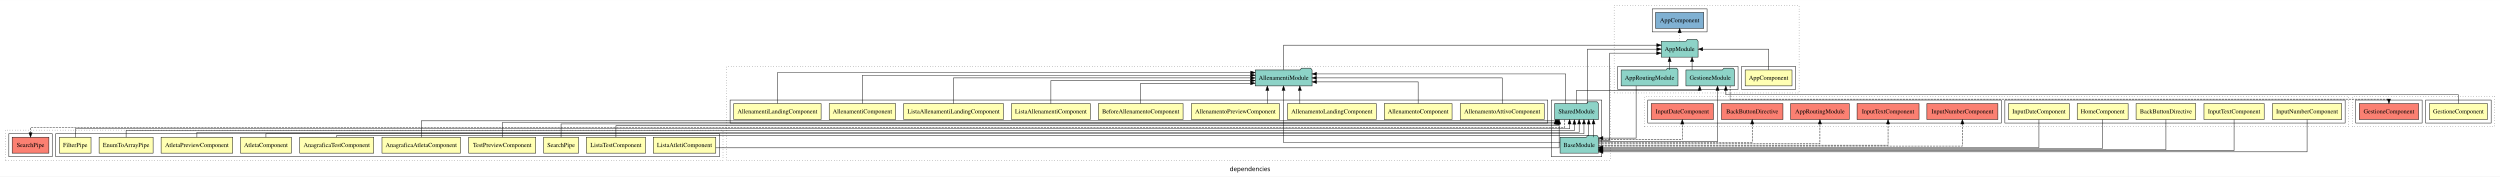
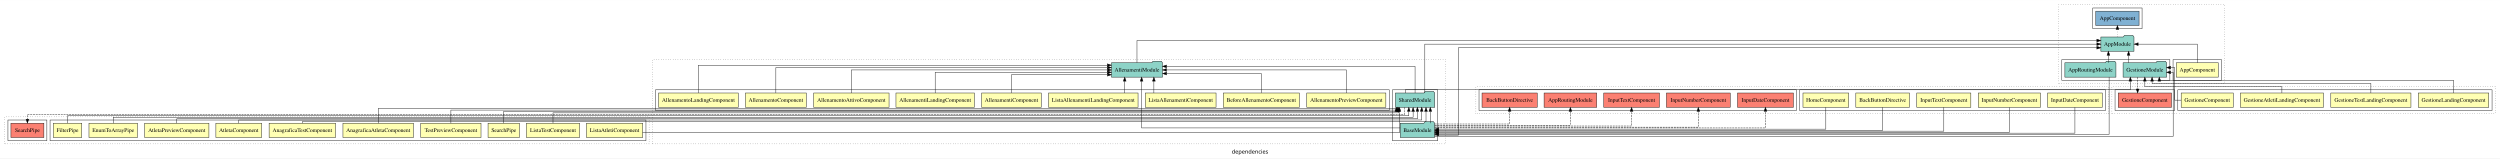
- <svg xmlns="http://www.w3.org/2000/svg" width="5650pt" height="399pt" viewBox="0.00 0.00 5650.00 398.80">
+ <svg xmlns="http://www.w3.org/2000/svg" width="6293pt" height="399pt" viewBox="0.00 0.00 6293.00 398.80">
  <g id="graph0" class="graph" transform="scale(1 1) rotate(0) translate(4 394.8)">
-     <polygon fill="white" stroke="transparent" points="-4,4 -4,-394.8 5646,-394.8 5646,4 -4,4" />
-     <text text-anchor="middle" x="2821" y="-8.2" font-family="sans-serif" font-size="14.00">dependencies</text>
+     <polygon fill="white" stroke="transparent" points="-4,4 -4,-394.8 6289,-394.8 6289,4 -4,4" />
+     <text text-anchor="middle" x="3142.5" y="-8.2" font-family="sans-serif" font-size="14.00">dependencies</text>
    <g id="clust1" class="cluster">
-       <polygon fill="none" stroke="black" stroke-dasharray="1,5" points="1638,-32.8 1638,-244.8 3636,-244.8 3636,-32.8 1638,-32.8" />
+       <polygon fill="none" stroke="black" stroke-dasharray="1,5" points="1638,-32.8 1638,-244.8 3635,-244.8 3635,-32.8 1638,-32.8" />
    </g>
    <g id="clust2" class="cluster">
-       <polygon fill="none" stroke="black" points="1646,-116.8 1646,-168.8 3494,-168.8 3494,-116.8 1646,-116.8" />
+       <polygon fill="none" stroke="black" points="1646,-116.8 1646,-168.8 3493,-168.8 3493,-116.8 1646,-116.8" />
    </g>
    <g id="clust12" class="cluster">
-       <polygon fill="none" stroke="black" points="3502,-40.8 3502,-168.8 3616,-168.8 3616,-40.8 3502,-40.8" />
+       <polygon fill="none" stroke="black" points="3501,-40.8 3501,-168.8 3615,-168.8 3615,-40.8 3501,-40.8" />
    </g>
    <g id="clust16" class="cluster">
-       <polygon fill="none" stroke="black" stroke-dasharray="1,5" points="3644,-184.8 3644,-382.8 4062,-382.8 4062,-184.8 3644,-184.8" />
+       <polygon fill="none" stroke="black" stroke-dasharray="1,5" points="5178,-184.8 5178,-382.8 5596,-382.8 5596,-184.8 5178,-184.8" />
    </g>
    <g id="clust17" class="cluster">
-       <polygon fill="none" stroke="black" points="3932,-192.8 3932,-244.8 4054,-244.8 4054,-192.8 3932,-192.8" />
+       <polygon fill="none" stroke="black" points="5466,-192.8 5466,-244.8 5588,-244.8 5588,-192.8 5466,-192.8" />
    </g>
    <g id="clust19" class="cluster">
-       <polygon fill="none" stroke="black" points="3652,-192.8 3652,-244.8 3924,-244.8 3924,-192.8 3652,-192.8" />
+       <polygon fill="none" stroke="black" points="5186,-192.8 5186,-244.8 5458,-244.8 5458,-192.8 5186,-192.8" />
    </g>
    <g id="clust21" class="cluster">
-       <polygon fill="none" stroke="black" points="3730,-322.8 3730,-374.8 3854,-374.8 3854,-322.8 3730,-322.8" />
+       <polygon fill="none" stroke="black" points="5264,-322.8 5264,-374.8 5388,-374.8 5388,-322.8 5264,-322.8" />
    </g>
    <g id="clust29" class="cluster">
-       <polygon fill="none" stroke="black" stroke-dasharray="1,5" points="3712,-108.8 3712,-176.8 5304,-176.8 5304,-108.8 3712,-108.8" />
+       <polygon fill="none" stroke="black" stroke-dasharray="1,5" points="3711,-108.8 3711,-176.8 5304,-176.8 5304,-108.8 3711,-108.8" />
    </g>
    <g id="clust30" class="cluster">
-       <polygon fill="none" stroke="black" points="4527,-116.8 4527,-168.8 5296,-168.8 5296,-116.8 4527,-116.8" />
+       <polygon fill="none" stroke="black" points="4526,-116.8 4526,-168.8 5296,-168.8 5296,-116.8 4526,-116.8" />
    </g>
    <g id="clust37" class="cluster">
-       <polygon fill="none" stroke="black" points="3720,-116.8 3720,-168.8 4519,-168.8 4519,-116.8 3720,-116.8" />
+       <polygon fill="none" stroke="black" points="3719,-116.8 3719,-168.8 4518,-168.8 4518,-116.8 3719,-116.8" />
    </g>
    <g id="clust40" class="cluster">
-       <polygon fill="none" stroke="black" stroke-dasharray="1,5" points="5312,-108.8 5312,-176.8 5634,-176.8 5634,-108.8 5312,-108.8" />
+       <polygon fill="none" stroke="black" stroke-dasharray="1,5" points="5312,-108.8 5312,-176.8 6277,-176.8 6277,-108.8 5312,-108.8" />
    </g>
    <g id="clust41" class="cluster">
-       <polygon fill="none" stroke="black" points="5478,-116.8 5478,-168.8 5626,-168.8 5626,-116.8 5478,-116.8" />
-     </g>
-     <g id="clust44" class="cluster">
+       <polygon fill="none" stroke="black" points="5478,-116.8 5478,-168.8 6269,-168.8 6269,-116.8 5478,-116.8" />
+     </g>
+     <g id="clust47" class="cluster">
      <polygon fill="none" stroke="black" points="5320,-116.8 5320,-168.8 5470,-168.8 5470,-116.8 5320,-116.8" />
    </g>
-     <g id="clust47" class="cluster">
+     <g id="clust50" class="cluster">
      <polygon fill="none" stroke="black" stroke-dasharray="1,5" points="8,-32.8 8,-100.8 1630,-100.8 1630,-32.8 8,-32.8" />
    </g>
-     <g id="clust48" class="cluster">
+     <g id="clust51" class="cluster">
      <polygon fill="none" stroke="black" points="122,-40.8 122,-92.8 1622,-92.8 1622,-40.8 122,-40.8" />
    </g>
-     <g id="clust60" class="cluster">
+     <g id="clust63" class="cluster">
      <polygon fill="none" stroke="black" points="16,-40.8 16,-92.8 114,-92.8 114,-40.8 16,-40.8" />
    </g>
    <g id="node1" class="node">
-       <polygon fill="#ffffb3" stroke="black" points="2020.04,-160.8 1869.96,-160.8 1869.96,-124.8 2020.04,-124.8 2020.04,-160.8" />
-       <text text-anchor="middle" x="1945" y="-138.6" font-family="Times,serif" font-size="14.00">AllenamentiComponent</text>
+       <polygon fill="#ffffb3" stroke="black" points="2617.04,-160.8 2466.96,-160.8 2466.96,-124.8 2617.04,-124.8 2617.04,-160.8" />
+       <text text-anchor="middle" x="2542" y="-138.6" font-family="Times,serif" font-size="14.00">AllenamentiComponent</text>
    </g>
    <g id="node10" class="node">
-       <polygon fill="#8dd3c7" stroke="black" points="2961.25,-236.8 2958.25,-240.8 2937.25,-240.8 2934.25,-236.8 2832.75,-236.8 2832.75,-200.8 2961.25,-200.8 2961.25,-236.8" />
-       <text text-anchor="middle" x="2897" y="-214.6" font-family="Times,serif" font-size="14.00">AllenamentiModule</text>
+       <polygon fill="#8dd3c7" stroke="black" points="2922.25,-236.8 2919.25,-240.8 2898.25,-240.8 2895.25,-236.8 2793.75,-236.8 2793.75,-200.8 2922.25,-200.8 2922.25,-236.8" />
+       <text text-anchor="middle" x="2858" y="-214.6" font-family="Times,serif" font-size="14.00">AllenamentiModule</text>
    </g>
    <g id="edge1" class="edge">
-       <path fill="none" stroke="black" d="M1945,-161C1945,-185.16 1945,-224.8 1945,-224.8 1945,-224.8 2822.69,-224.8 2822.69,-224.8" />
-       <polygon fill="black" stroke="black" points="2822.69,-228.3 2832.69,-224.8 2822.69,-221.3 2822.69,-228.3" />
+       <path fill="none" stroke="black" d="M2542,-160.97C2542,-179.89 2542,-206.8 2542,-206.8 2542,-206.8 2783.67,-206.8 2783.67,-206.8" />
+       <polygon fill="black" stroke="black" points="2783.67,-210.3 2793.67,-206.8 2783.67,-203.3 2783.67,-210.3" />
    </g>
    <g id="node2" class="node">
-       <polygon fill="#ffffb3" stroke="black" points="1851.69,-160.8 1654.31,-160.8 1654.31,-124.8 1851.69,-124.8 1851.69,-160.8" />
-       <text text-anchor="middle" x="1753" y="-138.6" font-family="Times,serif" font-size="14.00">AllenamentiLandingComponent</text>
+       <polygon fill="#ffffb3" stroke="black" points="2448.69,-160.8 2251.31,-160.8 2251.31,-124.8 2448.69,-124.8 2448.69,-160.8" />
+       <text text-anchor="middle" x="2350" y="-138.6" font-family="Times,serif" font-size="14.00">AllenamentiLandingComponent</text>
    </g>
    <g id="edge2" class="edge">
-       <path fill="none" stroke="black" d="M1753,-161.03C1753,-186.81 1753,-230.8 1753,-230.8 1753,-230.8 2822.63,-230.8 2822.63,-230.8" />
-       <polygon fill="black" stroke="black" points="2822.63,-234.3 2832.63,-230.8 2822.63,-227.3 2822.63,-234.3" />
+       <path fill="none" stroke="black" d="M2350,-160.83C2350,-181.57 2350,-212.8 2350,-212.8 2350,-212.8 2783.66,-212.8 2783.66,-212.8" />
+       <polygon fill="black" stroke="black" points="2783.66,-216.3 2793.66,-212.8 2783.66,-209.3 2783.66,-216.3" />
    </g>
    <g id="node3" class="node">
-       <polygon fill="#ffffb3" stroke="black" points="3485.92,-160.8 3296.08,-160.8 3296.08,-124.8 3485.92,-124.8 3485.92,-160.8" />
-       <text text-anchor="middle" x="3391" y="-138.6" font-family="Times,serif" font-size="14.00">AllenamentoAttivoComponent</text>
+       <polygon fill="#ffffb3" stroke="black" points="2233.92,-160.8 2044.08,-160.8 2044.08,-124.8 2233.92,-124.8 2233.92,-160.8" />
+       <text text-anchor="middle" x="2139" y="-138.6" font-family="Times,serif" font-size="14.00">AllenamentoAttivoComponent</text>
    </g>
    <g id="edge3" class="edge">
-       <path fill="none" stroke="black" d="M3391,-160.81C3391,-183.29 3391,-218.8 3391,-218.8 3391,-218.8 2971.33,-218.8 2971.33,-218.8" />
-       <polygon fill="black" stroke="black" points="2971.33,-215.3 2961.33,-218.8 2971.33,-222.3 2971.33,-215.3" />
+       <path fill="none" stroke="black" d="M2139,-160.81C2139,-183.29 2139,-218.8 2139,-218.8 2139,-218.8 2783.56,-218.8 2783.56,-218.8" />
+       <polygon fill="black" stroke="black" points="2783.56,-222.3 2793.56,-218.8 2783.56,-215.3 2783.56,-222.3" />
    </g>
    <g id="node4" class="node">
-       <polygon fill="#ffffb3" stroke="black" points="3277.65,-160.8 3124.35,-160.8 3124.35,-124.8 3277.65,-124.8 3277.65,-160.8" />
-       <text text-anchor="middle" x="3201" y="-138.6" font-family="Times,serif" font-size="14.00">AllenamentoComponent</text>
+       <polygon fill="#ffffb3" stroke="black" points="2025.65,-160.8 1872.35,-160.8 1872.35,-124.8 2025.65,-124.8 2025.65,-160.8" />
+       <text text-anchor="middle" x="1949" y="-138.6" font-family="Times,serif" font-size="14.00">AllenamentoComponent</text>
    </g>
    <g id="edge4" class="edge">
-       <path fill="none" stroke="black" d="M3201,-161.11C3201,-180.95 3201,-209.8 3201,-209.8 3201,-209.8 2971.47,-209.8 2971.47,-209.8" />
-       <polygon fill="black" stroke="black" points="2971.47,-206.3 2961.47,-209.8 2971.47,-213.3 2971.47,-206.3" />
+       <path fill="none" stroke="black" d="M1949,-161C1949,-185.16 1949,-224.8 1949,-224.8 1949,-224.8 2783.72,-224.8 2783.72,-224.8" />
+       <polygon fill="black" stroke="black" points="2783.72,-228.3 2793.72,-224.8 2783.72,-221.3 2783.72,-228.3" />
    </g>
    <g id="node5" class="node">
-       <polygon fill="#ffffb3" stroke="black" points="3106.3,-160.8 2905.7,-160.8 2905.7,-124.8 3106.3,-124.8 3106.3,-160.8" />
-       <text text-anchor="middle" x="3006" y="-138.6" font-family="Times,serif" font-size="14.00">AllenamentoLandingComponent</text>
+       <polygon fill="#ffffb3" stroke="black" points="1854.3,-160.8 1653.7,-160.8 1653.7,-124.8 1854.3,-124.8 1854.3,-160.8" />
+       <text text-anchor="middle" x="1754" y="-138.6" font-family="Times,serif" font-size="14.00">AllenamentoLandingComponent</text>
    </g>
    <g id="edge5" class="edge">
-       <path fill="none" stroke="black" d="M2933.61,-160.81C2933.61,-160.81 2933.61,-190.65 2933.61,-190.65" />
-       <polygon fill="black" stroke="black" points="2930.11,-190.65 2933.61,-200.65 2937.11,-190.65 2930.11,-190.65" />
+       <path fill="none" stroke="black" d="M1754,-161.03C1754,-186.81 1754,-230.8 1754,-230.8 1754,-230.8 2783.47,-230.8 2783.47,-230.8" />
+       <polygon fill="black" stroke="black" points="2783.47,-234.3 2793.47,-230.8 2783.47,-227.3 2783.47,-234.3" />
    </g>
    <g id="node6" class="node">
-       <polygon fill="#ffffb3" stroke="black" points="2887.52,-160.8 2688.48,-160.8 2688.48,-124.8 2887.52,-124.8 2887.52,-160.8" />
-       <text text-anchor="middle" x="2788" y="-138.6" font-family="Times,serif" font-size="14.00">AllenamentoPreviewComponent</text>
+       <polygon fill="#ffffb3" stroke="black" points="3484.52,-160.8 3285.48,-160.8 3285.48,-124.8 3484.52,-124.8 3484.52,-160.8" />
+       <text text-anchor="middle" x="3385" y="-138.6" font-family="Times,serif" font-size="14.00">AllenamentoPreviewComponent</text>
    </g>
    <g id="edge6" class="edge">
-       <path fill="none" stroke="black" d="M2860.19,-160.81C2860.19,-160.81 2860.19,-190.65 2860.19,-190.65" />
-       <polygon fill="black" stroke="black" points="2856.69,-190.65 2860.19,-200.65 2863.69,-190.65 2856.69,-190.65" />
+       <path fill="none" stroke="black" d="M3385,-160.81C3385,-183.29 3385,-218.8 3385,-218.8 3385,-218.8 2932.36,-218.8 2932.36,-218.8" />
+       <polygon fill="black" stroke="black" points="2932.36,-215.3 2922.36,-218.8 2932.36,-222.3 2932.36,-215.3" />
    </g>
    <g id="node7" class="node">
-       <polygon fill="#ffffb3" stroke="black" points="2669.73,-160.8 2478.27,-160.8 2478.27,-124.8 2669.73,-124.8 2669.73,-160.8" />
-       <text text-anchor="middle" x="2574" y="-138.6" font-family="Times,serif" font-size="14.00">BeforeAllenamentoComponent</text>
+       <polygon fill="#ffffb3" stroke="black" points="3266.73,-160.8 3075.27,-160.8 3075.27,-124.8 3266.73,-124.8 3266.73,-160.8" />
+       <text text-anchor="middle" x="3171" y="-138.6" font-family="Times,serif" font-size="14.00">BeforeAllenamentoComponent</text>
    </g>
    <g id="edge7" class="edge">
-       <path fill="none" stroke="black" d="M2574,-160.97C2574,-179.89 2574,-206.8 2574,-206.8 2574,-206.8 2822.41,-206.8 2822.41,-206.8" />
-       <polygon fill="black" stroke="black" points="2822.41,-210.3 2832.41,-206.8 2822.41,-203.3 2822.41,-210.3" />
+       <path fill="none" stroke="black" d="M3171,-161.11C3171,-180.95 3171,-209.8 3171,-209.8 3171,-209.8 2932.47,-209.8 2932.47,-209.8" />
+       <polygon fill="black" stroke="black" points="2932.47,-206.3 2922.47,-209.8 2932.47,-213.3 2932.47,-206.3" />
    </g>
    <g id="node8" class="node">
-       <polygon fill="#ffffb3" stroke="black" points="2460.03,-160.8 2281.97,-160.8 2281.97,-124.8 2460.03,-124.8 2460.03,-160.8" />
-       <text text-anchor="middle" x="2371" y="-138.6" font-family="Times,serif" font-size="14.00">ListaAllenamentiComponent</text>
+       <polygon fill="#ffffb3" stroke="black" points="3057.03,-160.8 2878.97,-160.8 2878.97,-124.8 3057.03,-124.8 3057.03,-160.8" />
+       <text text-anchor="middle" x="2968" y="-138.6" font-family="Times,serif" font-size="14.00">ListaAllenamentiComponent</text>
    </g>
    <g id="edge8" class="edge">
-       <path fill="none" stroke="black" d="M2371,-160.83C2371,-181.57 2371,-212.8 2371,-212.8 2371,-212.8 2822.5,-212.8 2822.5,-212.8" />
-       <polygon fill="black" stroke="black" points="2822.5,-216.3 2832.5,-212.8 2822.5,-209.3 2822.5,-216.3" />
+       <path fill="none" stroke="black" d="M2900.56,-160.81C2900.56,-160.81 2900.56,-190.65 2900.56,-190.65" />
+       <polygon fill="black" stroke="black" points="2897.06,-190.65 2900.56,-200.65 2904.06,-190.65 2897.06,-190.65" />
    </g>
    <g id="node9" class="node">
-       <polygon fill="#ffffb3" stroke="black" points="2263.69,-160.8 2038.31,-160.8 2038.31,-124.8 2263.69,-124.8 2263.69,-160.8" />
-       <text text-anchor="middle" x="2151" y="-138.6" font-family="Times,serif" font-size="14.00">ListaAllenamentiLandingComponent</text>
+       <polygon fill="#ffffb3" stroke="black" points="2860.69,-160.8 2635.31,-160.8 2635.31,-124.8 2860.69,-124.8 2860.69,-160.8" />
+       <text text-anchor="middle" x="2748" y="-138.6" font-family="Times,serif" font-size="14.00">ListaAllenamentiLandingComponent</text>
    </g>
    <g id="edge9" class="edge">
-       <path fill="none" stroke="black" d="M2151,-160.81C2151,-183.29 2151,-218.8 2151,-218.8 2151,-218.8 2822.43,-218.8 2822.43,-218.8" />
-       <polygon fill="black" stroke="black" points="2822.43,-222.3 2832.43,-218.8 2822.43,-215.3 2822.43,-222.3" />
+       <path fill="none" stroke="black" d="M2827.11,-160.81C2827.11,-160.81 2827.11,-190.65 2827.11,-190.65" />
+       <polygon fill="black" stroke="black" points="2823.61,-190.65 2827.11,-200.65 2830.61,-190.65 2823.61,-190.65" />
    </g>
    <g id="node14" class="node">
-       <polygon fill="#8dd3c7" stroke="black" points="3833.66,-301.8 3830.66,-305.8 3809.66,-305.8 3806.66,-301.8 3750.34,-301.8 3750.34,-265.8 3833.66,-265.8 3833.66,-301.8" />
-       <text text-anchor="middle" x="3792" y="-279.6" font-family="Times,serif" font-size="14.00">AppModule</text>
+       <polygon fill="#8dd3c7" stroke="black" points="5367.66,-301.8 5364.66,-305.8 5343.66,-305.8 5340.66,-301.8 5284.34,-301.8 5284.34,-265.8 5367.66,-265.8 5367.66,-301.8" />
+       <text text-anchor="middle" x="5326" y="-279.6" font-family="Times,serif" font-size="14.00">AppModule</text>
    </g>
    <g id="edge13" class="edge">
-       <path fill="none" stroke="black" d="M2897,-237.09C2897,-259.01 2897,-292.8 2897,-292.8 2897,-292.8 3740.33,-292.8 3740.33,-292.8" />
-       <polygon fill="black" stroke="black" points="3740.33,-296.3 3750.33,-292.8 3740.33,-289.3 3740.33,-296.3" />
+       <path fill="none" stroke="black" d="M2858,-237.09C2858,-259.01 2858,-292.8 2858,-292.8 2858,-292.8 5274.2,-292.8 5274.2,-292.8" />
+       <polygon fill="black" stroke="black" points="5274.2,-296.3 5284.2,-292.8 5274.2,-289.3 5274.2,-296.3" />
    </g>
    <g id="node11" class="node">
-       <polygon fill="#8dd3c7" stroke="black" points="3608.26,-84.8 3605.26,-88.8 3584.26,-88.8 3581.26,-84.8 3521.74,-84.8 3521.74,-48.8 3608.26,-48.8 3608.26,-84.8" />
-       <text text-anchor="middle" x="3565" y="-62.6" font-family="Times,serif" font-size="14.00">BaseModule</text>
+       <polygon fill="#8dd3c7" stroke="black" points="3607.26,-84.8 3604.26,-88.8 3583.26,-88.8 3580.26,-84.8 3520.74,-84.8 3520.74,-48.8 3607.26,-48.8 3607.26,-84.8" />
+       <text text-anchor="middle" x="3564" y="-62.6" font-family="Times,serif" font-size="14.00">BaseModule</text>
    </g>
    <g id="edge10" class="edge">
-       <path fill="none" stroke="black" d="M3521.67,-72.8C3373.6,-72.8 2896.8,-72.8 2896.8,-72.8 2896.8,-72.8 2896.8,-190.6 2896.8,-190.6" />
-       <polygon fill="black" stroke="black" points="2893.3,-190.6 2896.8,-200.6 2900.3,-190.6 2893.3,-190.6" />
+       <path fill="none" stroke="black" d="M3520.57,-72.8C3368.56,-72.8 2869.66,-72.8 2869.66,-72.8 2869.66,-72.8 2869.66,-190.6 2869.66,-190.6" />
+       <polygon fill="black" stroke="black" points="2866.16,-190.6 2869.66,-200.6 2873.16,-190.6 2866.16,-190.6" />
    </g>
    <g id="node12" class="node">
-       <polygon fill="#8dd3c7" stroke="black" points="3608.42,-160.8 3605.42,-164.8 3584.42,-164.8 3581.42,-160.8 3509.58,-160.8 3509.58,-124.8 3608.42,-124.8 3608.42,-160.8" />
-       <text text-anchor="middle" x="3559" y="-138.6" font-family="Times,serif" font-size="14.00">SharedModule</text>
-     </g>
-     <g id="edge44" class="edge">
-       <path fill="none" stroke="black" d="M3597.39,-84.81C3597.39,-84.81 3597.39,-114.65 3597.39,-114.65" />
-       <polygon fill="black" stroke="black" points="3593.89,-114.65 3597.39,-124.65 3600.89,-114.65 3593.89,-114.65" />
+       <polygon fill="#8dd3c7" stroke="black" points="3607.42,-160.8 3604.42,-164.8 3583.42,-164.8 3580.42,-160.8 3508.58,-160.8 3508.58,-124.8 3607.42,-124.8 3607.42,-160.8" />
+       <text text-anchor="middle" x="3558" y="-138.6" font-family="Times,serif" font-size="14.00">SharedModule</text>
+     </g>
+     <g id="edge47" class="edge">
+       <path fill="none" stroke="black" d="M3596.39,-84.81C3596.39,-84.81 3596.39,-114.65 3596.39,-114.65" />
+       <polygon fill="black" stroke="black" points="3592.89,-114.65 3596.39,-124.65 3599.89,-114.65 3592.89,-114.65" />
    </g>
    <g id="edge15" class="edge">
-       <path fill="none" stroke="black" d="M3608.3,-77.8C3622.17,-77.8 3634,-77.8 3634,-77.8 3634,-77.8 3634,-274.8 3634,-274.8 3634,-274.8 3740.07,-274.8 3740.07,-274.8" />
-       <polygon fill="black" stroke="black" points="3740.07,-278.3 3750.07,-274.8 3740.07,-271.3 3740.07,-278.3" />
+       <path fill="none" stroke="black" d="M3607.41,-54.8C3635.58,-54.8 3667.07,-54.8 3667.07,-54.8 3667.07,-54.8 3667.07,-274.8 3667.07,-274.8 3667.07,-274.8 5274.16,-274.8 5274.16,-274.8" />
+       <polygon fill="black" stroke="black" points="5274.16,-278.3 5284.16,-274.8 5274.16,-271.3 5274.16,-278.3" />
    </g>
    <g id="node16" class="node">
-       <polygon fill="#8dd3c7" stroke="black" points="3915.81,-236.8 3912.81,-240.8 3891.81,-240.8 3888.81,-236.8 3806.19,-236.8 3806.19,-200.8 3915.81,-200.8 3915.81,-236.8" />
-       <text text-anchor="middle" x="3861" y="-214.6" font-family="Times,serif" font-size="14.00">GestioneModule</text>
-     </g>
-     <g id="edge31" class="edge">
-       <path fill="none" stroke="black" d="M3608.46,-74.8C3694.35,-74.8 3877.59,-74.8 3877.59,-74.8 3877.59,-74.8 3877.59,-190.56 3877.59,-190.56" />
-       <polygon fill="black" stroke="black" points="3874.09,-190.56 3877.59,-200.56 3881.09,-190.56 3874.09,-190.56" />
+       <polygon fill="#8dd3c7" stroke="black" points="5449.81,-236.8 5446.81,-240.8 5425.81,-240.8 5422.81,-236.8 5340.19,-236.8 5340.19,-200.8 5449.81,-200.8 5449.81,-236.8" />
+       <text text-anchor="middle" x="5395" y="-214.6" font-family="Times,serif" font-size="14.00">GestioneModule</text>
+     </g>
+     <g id="edge34" class="edge">
+       <path fill="none" stroke="black" d="M3607.31,-51.8C3890.46,-51.8 5466.29,-51.8 5466.29,-51.8 5466.29,-51.8 5466.29,-212.8 5466.29,-212.8 5466.29,-212.8 5459.76,-212.8 5459.76,-212.8" />
+       <polygon fill="black" stroke="black" points="5459.76,-209.3 5449.76,-212.8 5459.76,-216.3 5459.76,-209.3" />
    </g>
    <g id="node23" class="node">
-       <polygon fill="#fb8072" stroke="black" points="4175.27,-160.8 4042.73,-160.8 4042.73,-124.8 4175.27,-124.8 4175.27,-160.8" />
-       <text text-anchor="middle" x="4109" y="-138.6" font-family="Times,serif" font-size="14.00">AppRoutingModule </text>
+       <polygon fill="#fb8072" stroke="black" points="4015.27,-160.8 3882.73,-160.8 3882.73,-124.8 4015.27,-124.8 4015.27,-160.8" />
+       <text text-anchor="middle" x="3949" y="-138.6" font-family="Times,serif" font-size="14.00">AppRoutingModule </text>
    </g>
    <g id="edge25" class="edge">
-       <path fill="none" stroke="black" stroke-dasharray="5,2" d="M3608.6,-69.8C3737.69,-69.8 4109,-69.8 4109,-69.8 4109,-69.8 4109,-114.76 4109,-114.76" />
-       <polygon fill="black" stroke="black" points="4105.5,-114.76 4109,-124.76 4112.5,-114.76 4105.5,-114.76" />
+       <path fill="none" stroke="black" stroke-dasharray="5,2" d="M3607.42,-79.8C3708.1,-79.8 3949,-79.8 3949,-79.8 3949,-79.8 3949,-114.58 3949,-114.58" />
+       <polygon fill="black" stroke="black" points="3945.5,-114.58 3949,-124.58 3952.5,-114.58 3945.5,-114.58" />
    </g>
    <g id="node24" class="node">
-       <polygon fill="#fb8072" stroke="black" points="4025.47,-160.8 3886.53,-160.8 3886.53,-124.8 4025.47,-124.8 4025.47,-160.8" />
-       <text text-anchor="middle" x="3956" y="-138.6" font-family="Times,serif" font-size="14.00">BackButtonDirective </text>
+       <polygon fill="#fb8072" stroke="black" points="3865.47,-160.8 3726.53,-160.8 3726.53,-124.8 3865.47,-124.8 3865.47,-160.8" />
+       <text text-anchor="middle" x="3796" y="-138.6" font-family="Times,serif" font-size="14.00">BackButtonDirective </text>
    </g>
    <g id="edge26" class="edge">
-       <path fill="none" stroke="black" stroke-dasharray="5,2" d="M3608.34,-72.8C3710.14,-72.8 3956,-72.8 3956,-72.8 3956,-72.8 3956,-114.77 3956,-114.77" />
-       <polygon fill="black" stroke="black" points="3952.5,-114.77 3956,-124.77 3959.5,-114.77 3952.5,-114.77" />
+       <path fill="none" stroke="black" stroke-dasharray="5,2" d="M3607.37,-82.8C3674.51,-82.8 3796,-82.8 3796,-82.8 3796,-82.8 3796,-114.8 3796,-114.8" />
+       <polygon fill="black" stroke="black" points="3792.5,-114.8 3796,-124.8 3799.5,-114.8 3792.5,-114.8" />
    </g>
    <g id="node25" class="node">
-       <polygon fill="#fb8072" stroke="black" points="3868.31,-160.8 3727.69,-160.8 3727.69,-124.8 3868.31,-124.8 3868.31,-160.8" />
-       <text text-anchor="middle" x="3798" y="-138.6" font-family="Times,serif" font-size="14.00">InputDateComponent </text>
+       <polygon fill="#fb8072" stroke="black" points="4510.31,-160.8 4369.69,-160.8 4369.69,-124.8 4510.31,-124.8 4510.31,-160.8" />
+       <text text-anchor="middle" x="4440" y="-138.6" font-family="Times,serif" font-size="14.00">InputDateComponent </text>
    </g>
    <g id="edge27" class="edge">
-       <path fill="none" stroke="black" stroke-dasharray="5,2" d="M3608.28,-79.8C3675.66,-79.8 3798,-79.8 3798,-79.8 3798,-79.8 3798,-114.58 3798,-114.58" />
-       <polygon fill="black" stroke="black" points="3794.5,-114.58 3798,-124.58 3801.5,-114.58 3794.5,-114.58" />
+       <path fill="none" stroke="black" stroke-dasharray="5,2" d="M3607.44,-72.8C3784.2,-72.8 4440,-72.8 4440,-72.8 4440,-72.8 4440,-114.77 4440,-114.77" />
+       <polygon fill="black" stroke="black" points="4436.5,-114.77 4440,-124.77 4443.5,-114.77 4436.5,-114.77" />
    </g>
    <g id="node26" class="node">
-       <polygon fill="#fb8072" stroke="black" points="4511.26,-160.8 4350.74,-160.8 4350.74,-124.8 4511.26,-124.8 4511.26,-160.8" />
-       <text text-anchor="middle" x="4431" y="-138.6" font-family="Times,serif" font-size="14.00">InputNumberComponent </text>
+       <polygon fill="#fb8072" stroke="black" points="4351.26,-160.8 4190.74,-160.8 4190.74,-124.8 4351.26,-124.8 4351.26,-160.8" />
+       <text text-anchor="middle" x="4271" y="-138.6" font-family="Times,serif" font-size="14.00">InputNumberComponent </text>
    </g>
    <g id="edge28" class="edge">
-       <path fill="none" stroke="black" stroke-dasharray="5,2" d="M3608.54,-64.8C3784.15,-64.8 4431,-64.8 4431,-64.8 4431,-64.8 4431,-114.71 4431,-114.71" />
-       <polygon fill="black" stroke="black" points="4427.5,-114.71 4431,-124.71 4434.5,-114.71 4427.5,-114.71" />
+       <path fill="none" stroke="black" stroke-dasharray="5,2" d="M3607.43,-74.8C3761.25,-74.8 4271,-74.8 4271,-74.8 4271,-74.8 4271,-114.58 4271,-114.58" />
+       <polygon fill="black" stroke="black" points="4267.5,-114.58 4271,-124.58 4274.5,-114.58 4267.5,-114.58" />
    </g>
    <g id="node27" class="node">
-       <polygon fill="#fb8072" stroke="black" points="4333.04,-160.8 4192.96,-160.8 4192.96,-124.8 4333.04,-124.8 4333.04,-160.8" />
-       <text text-anchor="middle" x="4263" y="-138.6" font-family="Times,serif" font-size="14.00">InputTextComponent </text>
+       <polygon fill="#fb8072" stroke="black" points="4173.04,-160.8 4032.96,-160.8 4032.96,-124.8 4173.04,-124.8 4173.04,-160.8" />
+       <text text-anchor="middle" x="4103" y="-138.6" font-family="Times,serif" font-size="14.00">InputTextComponent </text>
    </g>
    <g id="edge29" class="edge">
-       <path fill="none" stroke="black" stroke-dasharray="5,2" d="M3608.4,-66.8C3760.89,-66.8 4263,-66.8 4263,-66.8 4263,-66.8 4263,-114.79 4263,-114.79" />
-       <polygon fill="black" stroke="black" points="4259.5,-114.79 4263,-124.79 4266.5,-114.79 4259.5,-114.79" />
+       <path fill="none" stroke="black" stroke-dasharray="5,2" d="M3607.65,-77.8C3735.97,-77.8 4103,-77.8 4103,-77.8 4103,-77.8 4103,-114.69 4103,-114.69" />
+       <polygon fill="black" stroke="black" points="4099.5,-114.69 4103,-124.69 4106.5,-114.69 4099.5,-114.69" />
    </g>
    <g id="edge11" class="edge">
-       <path fill="none" stroke="black" d="M3534.39,-160.83C3534.39,-185.78 3534.39,-227.8 3534.39,-227.8 3534.39,-227.8 2971.33,-227.8 2971.33,-227.8" />
-       <polygon fill="black" stroke="black" points="2971.33,-224.3 2961.33,-227.8 2971.33,-231.3 2971.33,-224.3" />
+       <path fill="none" stroke="black" d="M3558,-160.83C3558,-185.78 3558,-227.8 3558,-227.8 3558,-227.8 2932.29,-227.8 2932.29,-227.8" />
+       <polygon fill="black" stroke="black" points="2932.29,-224.3 2922.29,-227.8 2932.29,-231.3 2932.29,-224.3" />
    </g>
    <g id="edge17" class="edge">
-       <path fill="none" stroke="black" d="M3583.61,-160.94C3583.61,-199.03 3583.61,-283.8 3583.61,-283.8 3583.61,-283.8 3740.33,-283.8 3740.33,-283.8" />
-       <polygon fill="black" stroke="black" points="3740.33,-287.3 3750.33,-283.8 3740.33,-280.3 3740.33,-287.3" />
-     </g>
-     <g id="edge32" class="edge">
-       <path fill="none" stroke="black" d="M3559,-160.95C3559,-174.54 3559,-190.8 3559,-190.8 3559,-190.8 3837.37,-190.8 3837.37,-190.8 3837.37,-190.8 3837.37,-191.78 3837.37,-191.78" />
-       <polygon fill="black" stroke="black" points="3833.87,-190.59 3837.37,-200.59 3840.87,-190.59 3833.87,-190.59" />
-     </g>
-     <g id="node40" class="node">
+       <path fill="none" stroke="black" d="M3582.61,-160.94C3582.61,-199.03 3582.61,-283.8 3582.61,-283.8 3582.61,-283.8 5274.2,-283.8 5274.2,-283.8" />
+       <polygon fill="black" stroke="black" points="5274.2,-287.3 5284.2,-283.8 5274.2,-280.3 5274.2,-287.3" />
+     </g>
+     <g id="edge35" class="edge">
+       <path fill="none" stroke="black" d="M3533.39,-160.86C3533.39,-165.29 3533.39,-168.8 3533.39,-168.8 3533.39,-168.8 5358.56,-168.8 5358.56,-168.8 5358.56,-168.8 5358.56,-190.75 5358.56,-190.75" />
+       <polygon fill="black" stroke="black" points="5355.06,-190.75 5358.56,-200.75 5362.06,-190.75 5355.06,-190.75" />
+     </g>
+     <g id="node43" class="node">
      <polygon fill="#fb8072" stroke="black" points="106.48,-84.8 23.52,-84.8 23.52,-48.8 106.48,-48.8 106.48,-84.8" />
      <text text-anchor="middle" x="65" y="-62.6" font-family="Times,serif" font-size="14.00">SearchPipe </text>
    </g>
-     <g id="edge45" class="edge">
-       <path fill="none" stroke="black" stroke-dasharray="5,2" d="M3532.44,-124.38C3532.44,-115.52 3532.44,-106.8 3532.44,-106.8 3532.44,-106.8 65,-106.8 65,-106.8 65,-106.8 65,-94.93 65,-94.93" />
+     <g id="edge48" class="edge">
+       <path fill="none" stroke="black" stroke-dasharray="5,2" d="M3531.44,-124.38C3531.44,-115.52 3531.44,-106.8 3531.44,-106.8 3531.44,-106.8 65,-106.8 65,-106.8 65,-106.8 65,-94.93 65,-94.93" />
      <polygon fill="black" stroke="black" points="68.5,-94.93 65,-84.93 61.5,-94.93 68.5,-94.93" />
    </g>
    <g id="node13" class="node">
-       <polygon fill="#ffffb3" stroke="black" points="4045.94,-236.8 3940.06,-236.8 3940.06,-200.8 4045.94,-200.8 4045.94,-236.8" />
-       <text text-anchor="middle" x="3993" y="-214.6" font-family="Times,serif" font-size="14.00">AppComponent</text>
+       <polygon fill="#ffffb3" stroke="black" points="5579.94,-236.8 5474.06,-236.8 5474.06,-200.8 5579.94,-200.8 5579.94,-236.8" />
+       <text text-anchor="middle" x="5527" y="-214.6" font-family="Times,serif" font-size="14.00">AppComponent</text>
    </g>
    <g id="edge12" class="edge">
-       <path fill="none" stroke="black" d="M3993,-236.91C3993,-256.14 3993,-283.8 3993,-283.8 3993,-283.8 3844.14,-283.8 3844.14,-283.8" />
-       <polygon fill="black" stroke="black" points="3844.14,-280.3 3834.14,-283.8 3844.14,-287.3 3844.14,-280.3" />
+       <path fill="none" stroke="black" d="M5527,-236.91C5527,-256.14 5527,-283.8 5527,-283.8 5527,-283.8 5378.14,-283.8 5378.14,-283.8" />
+       <polygon fill="black" stroke="black" points="5378.14,-280.3 5368.14,-283.8 5378.14,-287.3 5378.14,-280.3" />
    </g>
    <g id="node17" class="node">
-       <polygon fill="#80b1d3" stroke="black" points="3846.44,-366.8 3737.56,-366.8 3737.56,-330.8 3846.44,-330.8 3846.44,-366.8" />
-       <text text-anchor="middle" x="3792" y="-344.6" font-family="Times,serif" font-size="14.00">AppComponent </text>
+       <polygon fill="#80b1d3" stroke="black" points="5380.44,-366.8 5271.56,-366.8 5271.56,-330.8 5380.44,-330.8 5380.44,-366.8" />
+       <text text-anchor="middle" x="5326" y="-344.6" font-family="Times,serif" font-size="14.00">AppComponent </text>
    </g>
    <g id="edge18" class="edge">
-       <path fill="none" stroke="black" stroke-dasharray="1,5" d="M3792,-301.91C3792,-301.91 3792,-320.79 3792,-320.79" />
-       <polygon fill="black" stroke="black" points="3788.5,-320.79 3792,-330.79 3795.5,-320.79 3788.5,-320.79" />
+       <path fill="none" stroke="black" stroke-dasharray="1,5" d="M5326,-301.91C5326,-301.91 5326,-320.79 5326,-320.79" />
+       <polygon fill="black" stroke="black" points="5322.5,-320.79 5326,-330.79 5329.5,-320.79 5322.5,-320.79" />
    </g>
    <g id="node15" class="node">
-       <polygon fill="#8dd3c7" stroke="black" points="3788.27,-236.8 3785.27,-240.8 3764.27,-240.8 3761.27,-236.8 3659.73,-236.8 3659.73,-200.8 3788.27,-200.8 3788.27,-236.8" />
-       <text text-anchor="middle" x="3724" y="-214.6" font-family="Times,serif" font-size="14.00">AppRoutingModule</text>
+       <polygon fill="#8dd3c7" stroke="black" points="5322.27,-236.8 5319.27,-240.8 5298.27,-240.8 5295.27,-236.8 5193.73,-236.8 5193.73,-200.8 5322.27,-200.8 5322.27,-236.8" />
+       <text text-anchor="middle" x="5258" y="-214.6" font-family="Times,serif" font-size="14.00">AppRoutingModule</text>
    </g>
    <g id="edge24" class="edge">
-       <path fill="none" stroke="black" d="M3693.6,-200.74C3693.6,-163.75 3693.6,-82.8 3693.6,-82.8 3693.6,-82.8 3618.54,-82.8 3618.54,-82.8" />
-       <polygon fill="black" stroke="black" points="3618.54,-79.3 3608.54,-82.8 3618.54,-86.3 3618.54,-79.3" />
+       <path fill="none" stroke="black" d="M5305.02,-200.53C5305.02,-158.16 5305.02,-56.8 5305.02,-56.8 5305.02,-56.8 3617.47,-56.8 3617.47,-56.8" />
+       <polygon fill="black" stroke="black" points="3617.47,-53.3 3607.47,-56.8 3617.47,-60.3 3617.47,-53.3" />
    </g>
    <g id="edge14" class="edge">
-       <path fill="none" stroke="black" d="M3769.28,-236.91C3769.28,-236.91 3769.28,-255.79 3769.28,-255.79" />
-       <polygon fill="black" stroke="black" points="3765.78,-255.79 3769.28,-265.79 3772.78,-255.79 3765.78,-255.79" />
+       <path fill="none" stroke="black" d="M5303.28,-236.91C5303.28,-236.91 5303.28,-255.79 5303.28,-255.79" />
+       <polygon fill="black" stroke="black" points="5299.78,-255.79 5303.28,-265.79 5306.78,-255.79 5299.78,-255.79" />
    </g>
    <g id="edge16" class="edge">
-       <path fill="none" stroke="black" d="M3820.09,-236.91C3820.09,-236.91 3820.09,-255.79 3820.09,-255.79" />
-       <polygon fill="black" stroke="black" points="3816.59,-255.79 3820.09,-265.79 3823.59,-255.79 3816.59,-255.79" />
-     </g>
-     <g id="node29" class="node">
+       <path fill="none" stroke="black" d="M5354.09,-236.91C5354.09,-236.91 5354.09,-255.79 5354.09,-255.79" />
+       <polygon fill="black" stroke="black" points="5350.59,-255.79 5354.09,-265.79 5357.59,-255.79 5350.59,-255.79" />
+     </g>
+     <g id="node32" class="node">
      <polygon fill="#fb8072" stroke="black" points="5462.09,-160.8 5327.91,-160.8 5327.91,-124.8 5462.09,-124.8 5462.09,-160.8" />
      <text text-anchor="middle" x="5395" y="-138.6" font-family="Times,serif" font-size="14.00">GestioneComponent </text>
    </g>
-     <g id="edge33" class="edge">
-       <path fill="none" stroke="black" stroke-dasharray="5,2" d="M3906.03,-200.65C3906.03,-187.06 3906.03,-170.8 3906.03,-170.8 3906.03,-170.8 5395,-170.8 5395,-170.8 5395,-170.8 5395,-169.82 5395,-169.82" />
-       <polygon fill="black" stroke="black" points="5398.5,-171.01 5395,-161.01 5391.5,-171.01 5398.5,-171.01" />
+     <g id="edge36" class="edge">
+       <path fill="none" stroke="black" stroke-dasharray="5,2" d="M5376.78,-200.79C5376.78,-200.79 5376.78,-170.95 5376.78,-170.95" />
+       <polygon fill="black" stroke="black" points="5380.28,-170.95 5376.78,-160.95 5373.28,-170.95 5380.28,-170.95" />
    </g>
    <g id="node18" class="node">
-       <polygon fill="#ffffb3" stroke="black" points="4958.47,-160.8 4823.53,-160.8 4823.53,-124.8 4958.47,-124.8 4958.47,-160.8" />
-       <text text-anchor="middle" x="4891" y="-138.6" font-family="Times,serif" font-size="14.00">BackButtonDirective</text>
+       <polygon fill="#ffffb3" stroke="black" points="4802.47,-160.8 4667.53,-160.8 4667.53,-124.8 4802.47,-124.8 4802.47,-160.8" />
+       <text text-anchor="middle" x="4735" y="-138.6" font-family="Times,serif" font-size="14.00">BackButtonDirective</text>
    </g>
    <g id="edge19" class="edge">
-       <path fill="none" stroke="black" d="M4891,-124.56C4891,-99.32 4891,-56.8 4891,-56.8 4891,-56.8 3618.36,-56.8 3618.36,-56.8" />
-       <polygon fill="black" stroke="black" points="3618.36,-53.3 3608.36,-56.8 3618.36,-60.3 3618.36,-53.3" />
+       <path fill="none" stroke="black" d="M4735,-124.79C4735,-102.31 4735,-66.8 4735,-66.8 4735,-66.8 3617.42,-66.8 3617.42,-66.8" />
+       <polygon fill="black" stroke="black" points="3617.42,-63.3 3607.42,-66.8 3617.42,-70.3 3617.42,-63.3" />
    </g>
    <g id="node19" class="node">
-       <polygon fill="#ffffb3" stroke="black" points="4805.55,-160.8 4690.45,-160.8 4690.45,-124.8 4805.55,-124.8 4805.55,-160.8" />
-       <text text-anchor="middle" x="4748" y="-138.6" font-family="Times,serif" font-size="14.00">HomeComponent</text>
+       <polygon fill="#ffffb3" stroke="black" points="4649.55,-160.8 4534.45,-160.8 4534.45,-124.8 4649.55,-124.8 4649.55,-160.8" />
+       <text text-anchor="middle" x="4592" y="-138.6" font-family="Times,serif" font-size="14.00">HomeComponent</text>
    </g>
    <g id="edge20" class="edge">
-       <path fill="none" stroke="black" d="M4748,-124.79C4748,-100.38 4748,-59.8 4748,-59.8 4748,-59.8 3618.51,-59.8 3618.51,-59.8" />
-       <polygon fill="black" stroke="black" points="3618.51,-56.3 3608.51,-59.8 3618.51,-63.3 3618.51,-56.3" />
+       <path fill="none" stroke="black" d="M4592,-124.76C4592,-103.14 4592,-69.8 4592,-69.8 4592,-69.8 3617.52,-69.8 3617.52,-69.8" />
+       <polygon fill="black" stroke="black" points="3617.52,-66.3 3607.52,-69.8 3617.52,-73.3 3617.52,-66.3" />
    </g>
    <g id="node20" class="node">
-       <polygon fill="#ffffb3" stroke="black" points="4672.81,-160.8 4535.19,-160.8 4535.19,-124.8 4672.81,-124.8 4672.81,-160.8" />
-       <text text-anchor="middle" x="4604" y="-138.6" font-family="Times,serif" font-size="14.00">InputDateComponent</text>
+       <polygon fill="#ffffb3" stroke="black" points="5287.81,-160.8 5150.19,-160.8 5150.19,-124.8 5287.81,-124.8 5287.81,-160.8" />
+       <text text-anchor="middle" x="5219" y="-138.6" font-family="Times,serif" font-size="14.00">InputDateComponent</text>
    </g>
    <g id="edge21" class="edge">
-       <path fill="none" stroke="black" d="M4604,-124.42C4604,-100.52 4604,-61.8 4604,-61.8 4604,-61.8 3618.32,-61.8 3618.32,-61.8" />
-       <polygon fill="black" stroke="black" points="3618.32,-58.3 3608.32,-61.8 3618.32,-65.3 3618.32,-58.3" />
+       <path fill="none" stroke="black" d="M5219,-124.79C5219,-100.38 5219,-59.8 5219,-59.8 5219,-59.8 3617.42,-59.8 3617.42,-59.8" />
+       <polygon fill="black" stroke="black" points="3617.42,-56.3 3607.42,-59.8 3617.42,-63.3 3617.42,-56.3" />
    </g>
    <g id="node21" class="node">
-       <polygon fill="#ffffb3" stroke="black" points="5288.26,-160.8 5131.74,-160.8 5131.74,-124.8 5288.26,-124.8 5288.26,-160.8" />
-       <text text-anchor="middle" x="5210" y="-138.6" font-family="Times,serif" font-size="14.00">InputNumberComponent</text>
+       <polygon fill="#ffffb3" stroke="black" points="5132.26,-160.8 4975.74,-160.8 4975.74,-124.8 5132.26,-124.8 5132.26,-160.8" />
+       <text text-anchor="middle" x="5054" y="-138.6" font-family="Times,serif" font-size="14.00">InputNumberComponent</text>
    </g>
    <g id="edge22" class="edge">
-       <path fill="none" stroke="black" d="M5210,-124.38C5210,-97.79 5210,-51.8 5210,-51.8 5210,-51.8 3618.58,-51.8 3618.58,-51.8" />
-       <polygon fill="black" stroke="black" points="3618.58,-48.3 3608.58,-51.8 3618.58,-55.3 3618.58,-48.3" />
+       <path fill="none" stroke="black" d="M5054,-124.42C5054,-100.52 5054,-61.8 5054,-61.8 5054,-61.8 3617.39,-61.8 3617.39,-61.8" />
+       <polygon fill="black" stroke="black" points="3617.39,-58.3 3607.39,-61.8 3617.39,-65.3 3617.39,-58.3" />
    </g>
    <g id="node22" class="node">
-       <polygon fill="#ffffb3" stroke="black" points="5113.04,-160.8 4976.96,-160.8 4976.96,-124.8 5113.04,-124.8 5113.04,-160.8" />
-       <text text-anchor="middle" x="5045" y="-138.6" font-family="Times,serif" font-size="14.00">InputTextComponent</text>
+       <polygon fill="#ffffb3" stroke="black" points="4957.04,-160.8 4820.96,-160.8 4820.96,-124.8 4957.04,-124.8 4957.04,-160.8" />
+       <text text-anchor="middle" x="4889" y="-138.6" font-family="Times,serif" font-size="14.00">InputTextComponent</text>
    </g>
    <g id="edge23" class="edge">
-       <path fill="none" stroke="black" d="M5045,-124.57C5045,-98.79 5045,-54.8 5045,-54.8 5045,-54.8 3618.49,-54.8 3618.49,-54.8" />
-       <polygon fill="black" stroke="black" points="3618.49,-51.3 3608.49,-54.8 3618.49,-58.3 3618.49,-51.3" />
+       <path fill="none" stroke="black" d="M4889,-124.71C4889,-101.67 4889,-64.8 4889,-64.8 4889,-64.8 3617.33,-64.8 3617.33,-64.8" />
+       <polygon fill="black" stroke="black" points="3617.33,-61.3 3607.33,-64.8 3617.33,-68.3 3617.33,-61.3" />
    </g>
    <g id="node28" class="node">
+       <polygon fill="#ffffb3" stroke="black" points="5844.64,-160.8 5635.36,-160.8 5635.36,-124.8 5844.64,-124.8 5844.64,-160.8" />
+       <text text-anchor="middle" x="5740" y="-138.6" font-family="Times,serif" font-size="14.00">GestioneAtletiLandingComponent</text>
+     </g>
+     <g id="edge30" class="edge">
+       <path fill="none" stroke="black" d="M5740,-160.99C5740,-169.08 5740,-176.8 5740,-176.8 5740,-176.8 5395,-176.8 5395,-176.8 5395,-176.8 5395,-190.74 5395,-190.74" />
+       <polygon fill="black" stroke="black" points="5391.5,-190.74 5395,-200.74 5398.5,-190.74 5391.5,-190.74" />
+     </g>
+     <g id="node29" class="node">
      <polygon fill="#ffffb3" stroke="black" points="5617.59,-160.8 5486.41,-160.8 5486.41,-124.8 5617.59,-124.8 5617.59,-160.8" />
      <text text-anchor="middle" x="5552" y="-138.6" font-family="Times,serif" font-size="14.00">GestioneComponent</text>
    </g>
-     <g id="edge30" class="edge">
-       <path fill="none" stroke="black" d="M5552,-160.91C5552,-170.7 5552,-180.8 5552,-180.8 5552,-180.8 3896.4,-180.8 3896.4,-180.8 3896.4,-180.8 3896.4,-190.69 3896.4,-190.69" />
-       <polygon fill="black" stroke="black" points="3892.9,-190.69 3896.4,-200.69 3899.9,-190.69 3892.9,-190.69" />
+     <g id="edge31" class="edge">
+       <path fill="none" stroke="black" d="M5486.43,-142.8C5476.93,-142.8 5470.29,-142.8 5470.29,-142.8 5470.29,-142.8 5470.29,-224.8 5470.29,-224.8 5470.29,-224.8 5459.71,-224.8 5459.71,-224.8" />
+       <polygon fill="black" stroke="black" points="5459.71,-221.3 5449.71,-224.8 5459.71,-228.3 5459.71,-221.3" />
    </g>
    <g id="node30" class="node">
+       <polygon fill="#ffffb3" stroke="black" points="6260.75,-160.8 6083.25,-160.8 6083.25,-124.8 6260.75,-124.8 6260.75,-160.8" />
+       <text text-anchor="middle" x="6172" y="-138.6" font-family="Times,serif" font-size="14.00">GestioneLandingComponent</text>
+     </g>
+     <g id="edge32" class="edge">
+       <path fill="none" stroke="black" d="M6172,-160.85C6172,-175.17 6172,-192.8 6172,-192.8 6172,-192.8 5431.44,-192.8 5431.44,-192.8 5431.44,-192.8 5431.44,-193.59 5431.44,-193.59" />
+       <polygon fill="black" stroke="black" points="5427.94,-190.74 5431.44,-200.74 5434.94,-190.74 5427.94,-190.74" />
+     </g>
+     <g id="node31" class="node">
+       <polygon fill="#ffffb3" stroke="black" points="6064.85,-160.8 5863.15,-160.8 5863.15,-124.8 6064.85,-124.8 6064.85,-160.8" />
+       <text text-anchor="middle" x="5964" y="-138.6" font-family="Times,serif" font-size="14.00">GestioneTestLandingComponent</text>
+     </g>
+     <g id="edge33" class="edge">
+       <path fill="none" stroke="black" d="M5964,-160.86C5964,-172.24 5964,-184.8 5964,-184.8 5964,-184.8 5413.22,-184.8 5413.22,-184.8 5413.22,-184.8 5413.22,-190.61 5413.22,-190.61" />
+       <polygon fill="black" stroke="black" points="5409.72,-190.61 5413.22,-200.61 5416.72,-190.61 5409.72,-190.61" />
+     </g>
+     <g id="node33" class="node">
      <polygon fill="#ffffb3" stroke="black" points="1036.72,-84.8 859.28,-84.8 859.28,-48.8 1036.72,-48.8 1036.72,-84.8" />
      <text text-anchor="middle" x="948" y="-62.6" font-family="Times,serif" font-size="14.00">AnagraficaAtletaComponent</text>
    </g>
-     <g id="edge34" class="edge">
-       <path fill="none" stroke="black" d="M948,-84.81C948,-100.85 948,-121.8 948,-121.8 948,-121.8 3511.76,-121.8 3511.76,-121.8 3511.76,-121.8 3511.76,-122.09 3511.76,-122.09" />
-       <polygon fill="black" stroke="black" points="3508.26,-114.72 3511.76,-124.72 3515.26,-114.72 3508.26,-114.72" />
-     </g>
-     <g id="node31" class="node">
+     <g id="edge37" class="edge">
+       <path fill="none" stroke="black" d="M948,-84.81C948,-100.85 948,-121.8 948,-121.8 948,-121.8 3510.76,-121.8 3510.76,-121.8 3510.76,-121.8 3510.76,-122.09 3510.76,-122.09" />
+       <polygon fill="black" stroke="black" points="3507.26,-114.72 3510.76,-124.72 3514.26,-114.72 3507.26,-114.72" />
+     </g>
+     <g id="node34" class="node">
      <polygon fill="#ffffb3" stroke="black" points="840.61,-84.8 673.39,-84.8 673.39,-48.8 840.61,-48.8 840.61,-84.8" />
      <text text-anchor="middle" x="757" y="-62.6" font-family="Times,serif" font-size="14.00">AnagraficaTestComponent</text>
    </g>
-     <g id="edge35" class="edge">
-       <path fill="none" stroke="black" d="M757,-84.97C757,-87.25 757,-88.8 757,-88.8 757,-88.8 3586.56,-88.8 3586.56,-88.8 3586.56,-88.8 3586.56,-114.52 3586.56,-114.52" />
-       <polygon fill="black" stroke="black" points="3583.06,-114.52 3586.56,-124.52 3590.06,-114.52 3583.06,-114.52" />
-     </g>
-     <g id="node32" class="node">
+     <g id="edge38" class="edge">
+       <path fill="none" stroke="black" d="M757,-84.97C757,-87.25 757,-88.8 757,-88.8 757,-88.8 3585.56,-88.8 3585.56,-88.8 3585.56,-88.8 3585.56,-114.52 3585.56,-114.52" />
+       <polygon fill="black" stroke="black" points="3582.06,-114.52 3585.56,-124.52 3589.06,-114.52 3582.06,-114.52" />
+     </g>
+     <g id="node35" class="node">
      <polygon fill="#ffffb3" stroke="black" points="654.54,-84.8 539.46,-84.8 539.46,-48.8 654.54,-48.8 654.54,-84.8" />
      <text text-anchor="middle" x="597" y="-62.6" font-family="Times,serif" font-size="14.00">AtletaComponent</text>
    </g>
-     <g id="edge36" class="edge">
-       <path fill="none" stroke="black" d="M597,-84.86C597,-89.29 597,-92.8 597,-92.8 597,-92.8 3575.74,-92.8 3575.74,-92.8 3575.74,-92.8 3575.74,-114.75 3575.74,-114.75" />
-       <polygon fill="black" stroke="black" points="3572.24,-114.75 3575.74,-124.75 3579.24,-114.75 3572.24,-114.75" />
-     </g>
-     <g id="node33" class="node">
+     <g id="edge39" class="edge">
+       <path fill="none" stroke="black" d="M597,-84.86C597,-89.29 597,-92.8 597,-92.8 597,-92.8 3574.74,-92.8 3574.74,-92.8 3574.74,-92.8 3574.74,-114.75 3574.74,-114.75" />
+       <polygon fill="black" stroke="black" points="3571.24,-114.75 3574.74,-124.75 3578.24,-114.75 3571.24,-114.75" />
+     </g>
+     <g id="node36" class="node">
      <polygon fill="#ffffb3" stroke="black" points="521.91,-84.8 360.09,-84.8 360.09,-48.8 521.91,-48.8 521.91,-84.8" />
      <text text-anchor="middle" x="441" y="-62.6" font-family="Times,serif" font-size="14.00">AtletaPreviewComponent</text>
    </g>
-     <g id="edge37" class="edge">
-       <path fill="none" stroke="black" d="M441,-85C441,-90.83 441,-95.8 441,-95.8 441,-95.8 3564.92,-95.8 3564.92,-95.8 3564.92,-95.8 3564.92,-114.76 3564.92,-114.76" />
-       <polygon fill="black" stroke="black" points="3561.42,-114.76 3564.92,-124.76 3568.42,-114.76 3561.42,-114.76" />
-     </g>
-     <g id="node34" class="node">
+     <g id="edge40" class="edge">
+       <path fill="none" stroke="black" d="M441,-85C441,-90.83 441,-95.8 441,-95.8 441,-95.8 3563.92,-95.8 3563.92,-95.8 3563.92,-95.8 3563.92,-114.76 3563.92,-114.76" />
+       <polygon fill="black" stroke="black" points="3560.42,-114.76 3563.92,-124.76 3567.42,-114.76 3560.42,-114.76" />
+     </g>
+     <g id="node37" class="node">
      <polygon fill="#ffffb3" stroke="black" points="342.03,-84.8 219.97,-84.8 219.97,-48.8 342.03,-48.8 342.03,-84.8" />
      <text text-anchor="middle" x="281" y="-62.6" font-family="Times,serif" font-size="14.00">EnumToArrayPipe</text>
    </g>
-     <g id="edge38" class="edge">
-       <path fill="none" stroke="black" d="M281,-84.84C281,-92.55 281,-99.8 281,-99.8 281,-99.8 3554.09,-99.8 3554.09,-99.8 3554.09,-99.8 3554.09,-114.31 3554.09,-114.31" />
-       <polygon fill="black" stroke="black" points="3550.59,-114.31 3554.09,-124.31 3557.59,-114.31 3550.59,-114.31" />
-     </g>
-     <g id="node35" class="node">
+     <g id="edge41" class="edge">
+       <path fill="none" stroke="black" d="M281,-84.84C281,-92.55 281,-99.8 281,-99.8 281,-99.8 3553.09,-99.8 3553.09,-99.8 3553.09,-99.8 3553.09,-114.31 3553.09,-114.31" />
+       <polygon fill="black" stroke="black" points="3549.59,-114.31 3553.09,-124.31 3556.59,-114.31 3549.59,-114.31" />
+     </g>
+     <g id="node38" class="node">
      <polygon fill="#ffffb3" stroke="black" points="201.72,-84.8 130.28,-84.8 130.28,-48.8 201.72,-48.8 201.72,-84.8" />
      <text text-anchor="middle" x="166" y="-62.6" font-family="Times,serif" font-size="14.00">FilterPipe</text>
    </g>
-     <g id="edge39" class="edge">
-       <path fill="none" stroke="black" d="M166,-84.87C166,-94.26 166,-103.8 166,-103.8 166,-103.8 3543.27,-103.8 3543.27,-103.8 3543.27,-103.8 3543.27,-114.67 3543.27,-114.67" />
-       <polygon fill="black" stroke="black" points="3539.77,-114.67 3543.27,-124.67 3546.77,-114.67 3539.77,-114.67" />
-     </g>
-     <g id="node36" class="node">
+     <g id="edge42" class="edge">
+       <path fill="none" stroke="black" d="M166,-84.87C166,-94.26 166,-103.8 166,-103.8 166,-103.8 3542.27,-103.8 3542.27,-103.8 3542.27,-103.8 3542.27,-114.67 3542.27,-114.67" />
+       <polygon fill="black" stroke="black" points="3538.77,-114.67 3542.27,-124.67 3545.77,-114.67 3538.77,-114.67" />
+     </g>
+     <g id="node39" class="node">
      <polygon fill="#ffffb3" stroke="black" points="1613.71,-84.8 1472.29,-84.8 1472.29,-48.8 1613.71,-48.8 1613.71,-84.8" />
      <text text-anchor="middle" x="1543" y="-62.6" font-family="Times,serif" font-size="14.00">ListaAtletiComponent</text>
    </g>
-     <g id="edge40" class="edge">
-       <path fill="none" stroke="black" d="M1613.64,-60.8C1966.32,-60.8 3519.65,-60.8 3519.65,-60.8 3519.65,-60.8 3519.65,-114.6 3519.65,-114.6" />
-       <polygon fill="black" stroke="black" points="3516.15,-114.6 3519.65,-124.6 3523.15,-114.6 3516.15,-114.6" />
-     </g>
-     <g id="node37" class="node">
+     <g id="edge43" class="edge">
+       <path fill="none" stroke="black" d="M1613.61,-60.8C1966.11,-60.8 3518.65,-60.8 3518.65,-60.8 3518.65,-60.8 3518.65,-114.6 3518.65,-114.6" />
+       <polygon fill="black" stroke="black" points="3515.15,-114.6 3518.65,-124.6 3522.15,-114.6 3515.15,-114.6" />
+     </g>
+     <g id="node40" class="node">
      <polygon fill="#ffffb3" stroke="black" points="1454.93,-84.8 1321.07,-84.8 1321.07,-48.8 1454.93,-48.8 1454.93,-84.8" />
      <text text-anchor="middle" x="1388" y="-62.6" font-family="Times,serif" font-size="14.00">ListaTestComponent</text>
    </g>
-     <g id="edge41" class="edge">
-       <path fill="none" stroke="black" d="M1388,-84.95C1388,-97.07 1388,-110.8 1388,-110.8 1388,-110.8 3517.68,-110.8 3517.68,-110.8 3517.68,-110.8 3517.68,-114.56 3517.68,-114.56" />
-       <polygon fill="black" stroke="black" points="3514.18,-114.56 3517.68,-124.56 3521.18,-114.56 3514.18,-114.56" />
-     </g>
-     <g id="node38" class="node">
+     <g id="edge44" class="edge">
+       <path fill="none" stroke="black" d="M1388,-84.95C1388,-97.07 1388,-110.8 1388,-110.8 1388,-110.8 3516.68,-110.8 3516.68,-110.8 3516.68,-110.8 3516.68,-114.56 3516.68,-114.56" />
+       <polygon fill="black" stroke="black" points="3513.18,-114.56 3516.68,-124.56 3520.18,-114.56 3513.18,-114.56" />
+     </g>
+     <g id="node41" class="node">
      <polygon fill="#ffffb3" stroke="black" points="1303.47,-84.8 1224.53,-84.8 1224.53,-48.8 1303.47,-48.8 1303.47,-84.8" />
      <text text-anchor="middle" x="1264" y="-62.6" font-family="Times,serif" font-size="14.00">SearchPipe</text>
    </g>
-     <g id="edge42" class="edge">
-       <path fill="none" stroke="black" d="M1264,-84.95C1264,-98.54 1264,-114.8 1264,-114.8 1264,-114.8 3515.7,-114.8 3515.7,-114.8 3515.7,-114.8 3515.7,-115.78 3515.7,-115.78" />
-       <polygon fill="black" stroke="black" points="3512.2,-114.59 3515.7,-124.59 3519.2,-114.59 3512.2,-114.59" />
-     </g>
-     <g id="node39" class="node">
+     <g id="edge45" class="edge">
+       <path fill="none" stroke="black" d="M1264,-84.95C1264,-98.54 1264,-114.8 1264,-114.8 1264,-114.8 3514.7,-114.8 3514.7,-114.8 3514.7,-114.8 3514.7,-115.78 3514.7,-115.78" />
+       <polygon fill="black" stroke="black" points="3511.2,-114.59 3514.7,-124.59 3518.2,-114.59 3511.2,-114.59" />
+     </g>
+     <g id="node42" class="node">
      <polygon fill="#ffffb3" stroke="black" points="1206.8,-84.8 1055.2,-84.8 1055.2,-48.8 1206.8,-48.8 1206.8,-84.8" />
      <text text-anchor="middle" x="1131" y="-62.6" font-family="Times,serif" font-size="14.00">TestPreviewComponent</text>
    </g>
-     <g id="edge43" class="edge">
-       <path fill="none" stroke="black" d="M1131,-84.92C1131,-99.58 1131,-117.8 1131,-117.8 1131,-117.8 3513.73,-117.8 3513.73,-117.8 3513.73,-117.8 3513.73,-118.48 3513.73,-118.48" />
-       <polygon fill="black" stroke="black" points="3510.23,-114.63 3513.73,-124.63 3517.23,-114.63 3510.23,-114.63" />
+     <g id="edge46" class="edge">
+       <path fill="none" stroke="black" d="M1131,-84.92C1131,-99.58 1131,-117.8 1131,-117.8 1131,-117.8 3512.73,-117.8 3512.73,-117.8 3512.73,-117.8 3512.73,-118.48 3512.73,-118.48" />
+       <polygon fill="black" stroke="black" points="3509.23,-114.63 3512.73,-124.63 3516.23,-114.63 3509.23,-114.63" />
    </g>
  </g>
</svg>
